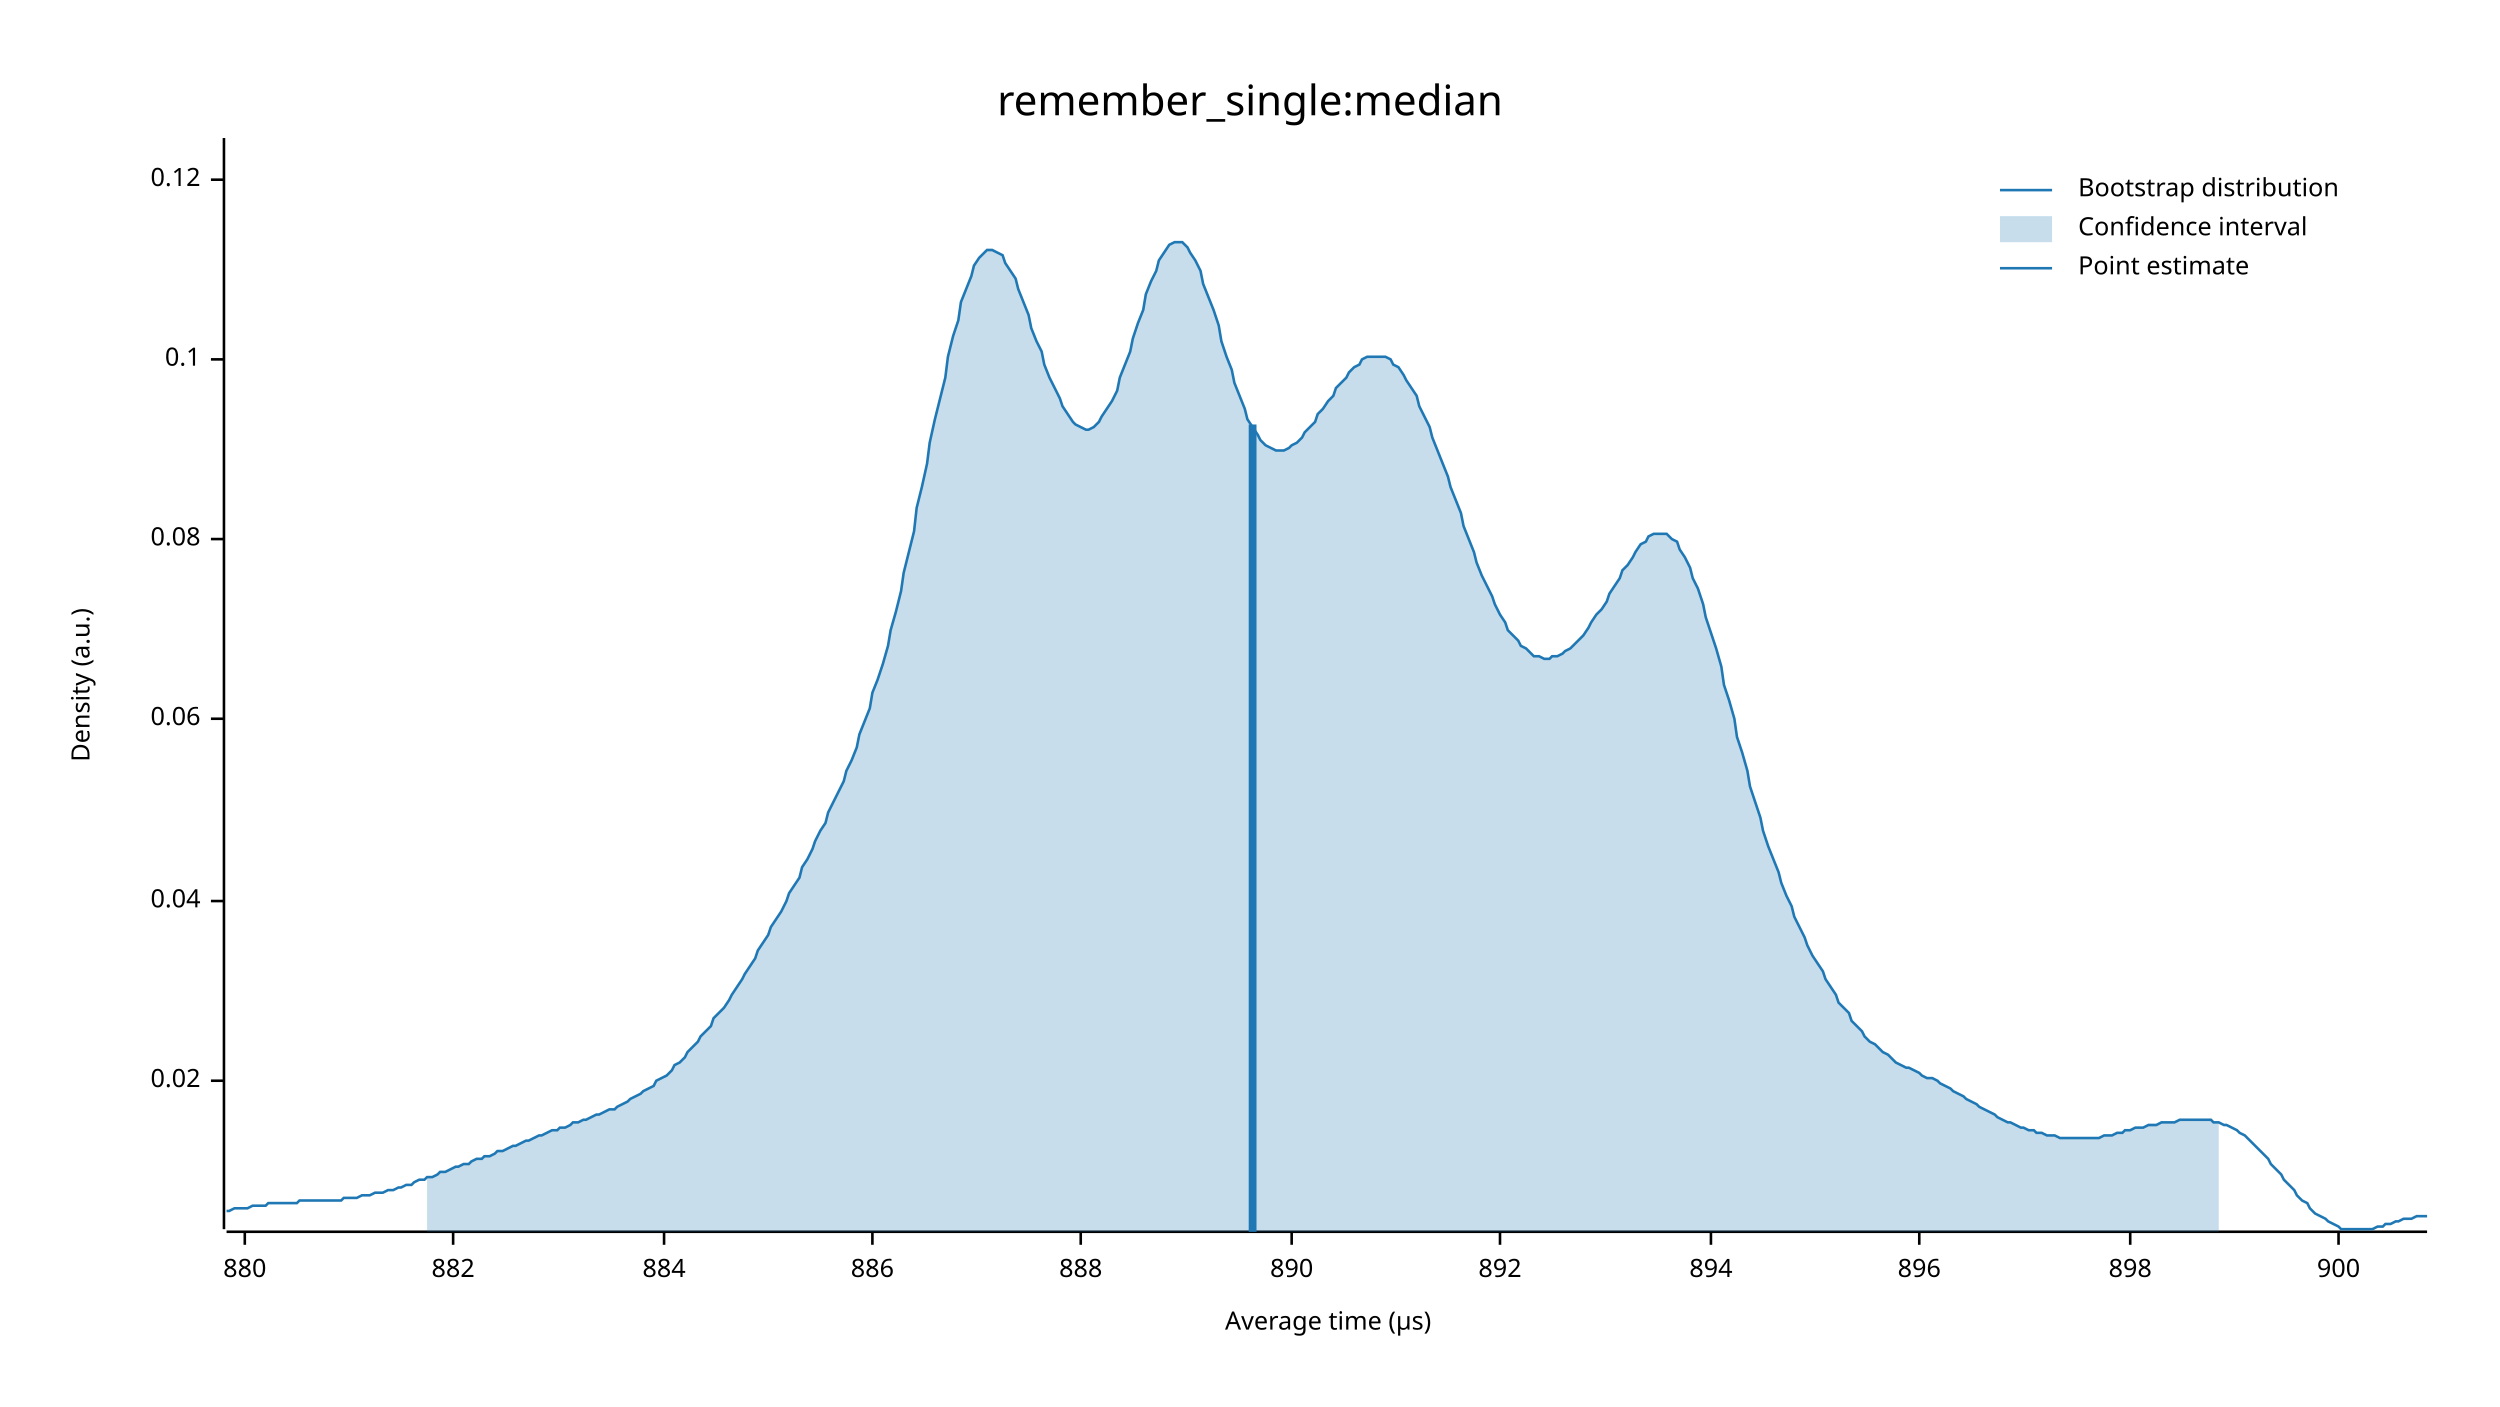
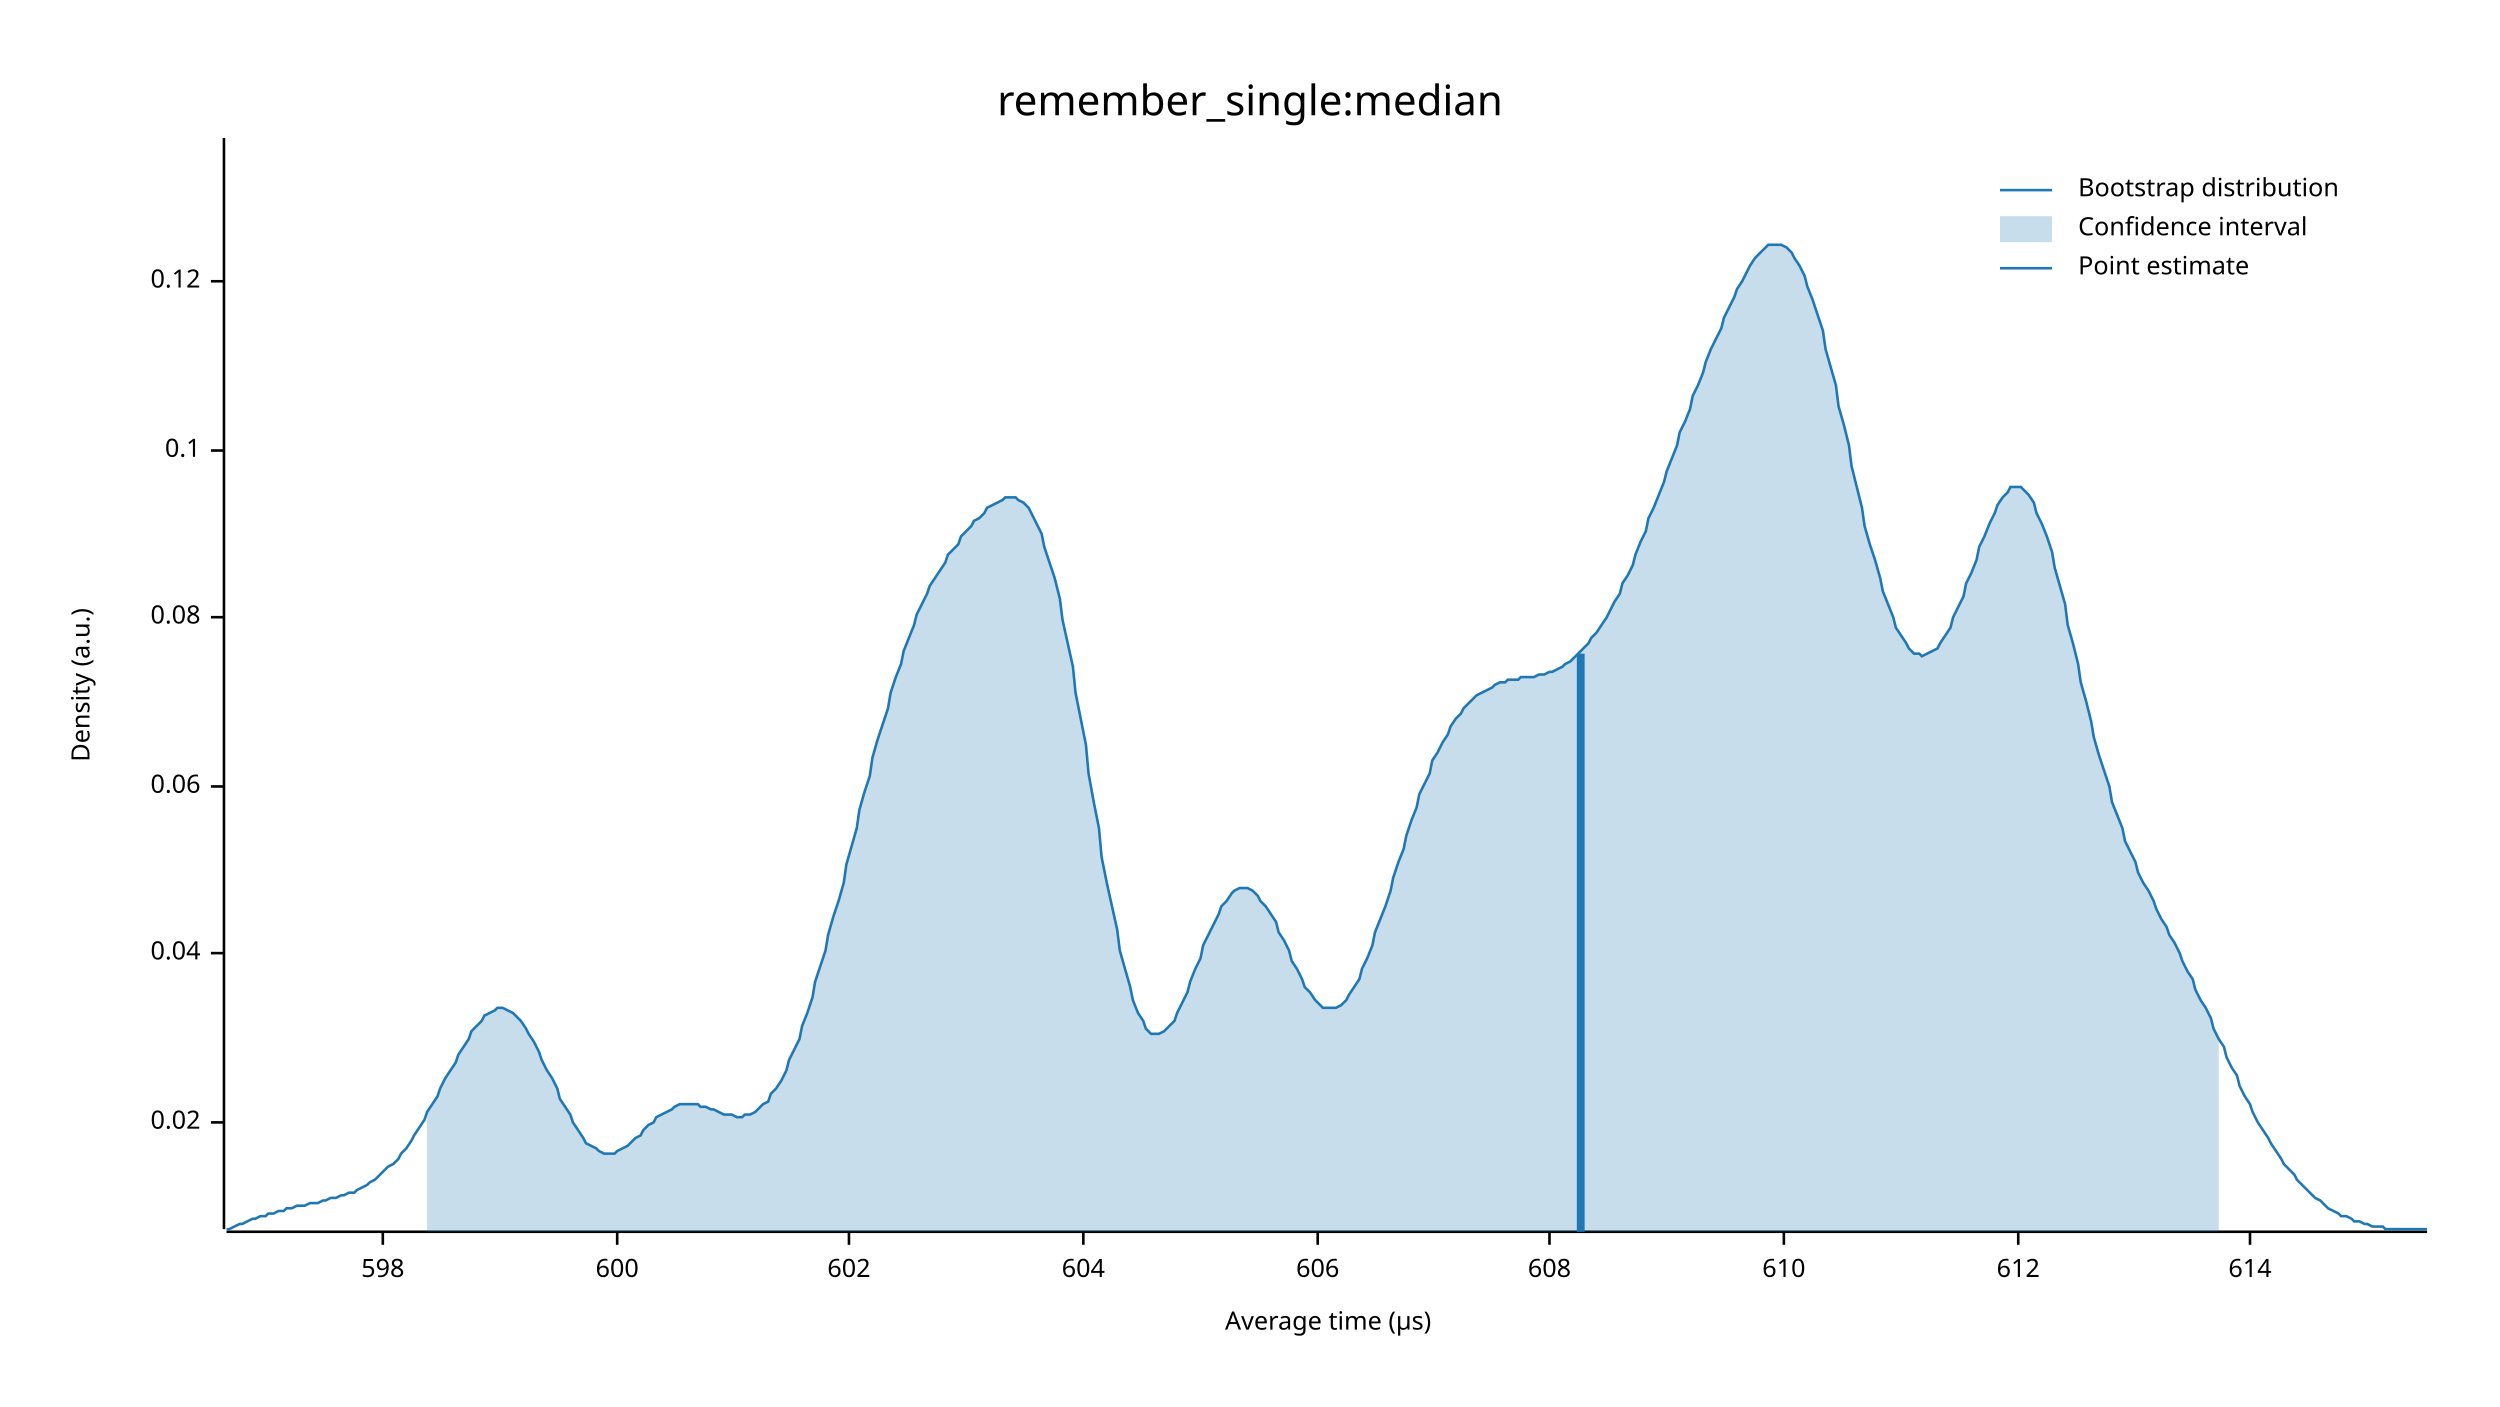
<svg xmlns="http://www.w3.org/2000/svg" width="960" height="540" viewBox="0 0 960 540">
  <text x="480" y="32" dy="0.76em" text-anchor="middle" font-family="sans-serif" font-size="16.129" opacity="1" fill="#000000">
remember_single:median
</text>
  <text x="27" y="263" dy="0.76em" text-anchor="middle" font-family="sans-serif" font-size="9.677" opacity="1" fill="#000000" transform="rotate(270, 27, 263)">
Density (a.u.)
</text>
  <text x="510" y="513" dy="-0.5ex" text-anchor="middle" font-family="sans-serif" font-size="9.677" opacity="1" fill="#000000">
Average time (µs)
</text>
  <polyline fill="none" opacity="1" stroke="#000000" stroke-width="1" points="86,53 86,472 " />
-   <text x="77" y="415" dy="0.5ex" text-anchor="end" font-family="sans-serif" font-size="9.677" opacity="1" fill="#000000">
+   <text x="77" y="431" dy="0.5ex" text-anchor="end" font-family="sans-serif" font-size="9.677" opacity="1" fill="#000000">
0.02
</text>
-   <polyline fill="none" opacity="1" stroke="#000000" stroke-width="1" points="81,415 86,415 " />
-   <text x="77" y="346" dy="0.5ex" text-anchor="end" font-family="sans-serif" font-size="9.677" opacity="1" fill="#000000">
+   <polyline fill="none" opacity="1" stroke="#000000" stroke-width="1" points="81,431 86,431 " />
+   <text x="77" y="366" dy="0.5ex" text-anchor="end" font-family="sans-serif" font-size="9.677" opacity="1" fill="#000000">
0.04
</text>
-   <polyline fill="none" opacity="1" stroke="#000000" stroke-width="1" points="81,346 86,346 " />
-   <text x="77" y="276" dy="0.5ex" text-anchor="end" font-family="sans-serif" font-size="9.677" opacity="1" fill="#000000">
+   <polyline fill="none" opacity="1" stroke="#000000" stroke-width="1" points="81,366 86,366 " />
+   <text x="77" y="302" dy="0.5ex" text-anchor="end" font-family="sans-serif" font-size="9.677" opacity="1" fill="#000000">
0.06
</text>
-   <polyline fill="none" opacity="1" stroke="#000000" stroke-width="1" points="81,276 86,276 " />
-   <text x="77" y="207" dy="0.5ex" text-anchor="end" font-family="sans-serif" font-size="9.677" opacity="1" fill="#000000">
+   <polyline fill="none" opacity="1" stroke="#000000" stroke-width="1" points="81,302 86,302 " />
+   <text x="77" y="237" dy="0.5ex" text-anchor="end" font-family="sans-serif" font-size="9.677" opacity="1" fill="#000000">
0.08
</text>
-   <polyline fill="none" opacity="1" stroke="#000000" stroke-width="1" points="81,207 86,207 " />
-   <text x="77" y="138" dy="0.5ex" text-anchor="end" font-family="sans-serif" font-size="9.677" opacity="1" fill="#000000">
+   <polyline fill="none" opacity="1" stroke="#000000" stroke-width="1" points="81,237 86,237 " />
+   <text x="77" y="173" dy="0.5ex" text-anchor="end" font-family="sans-serif" font-size="9.677" opacity="1" fill="#000000">
0.1
</text>
-   <polyline fill="none" opacity="1" stroke="#000000" stroke-width="1" points="81,138 86,138 " />
-   <text x="77" y="69" dy="0.5ex" text-anchor="end" font-family="sans-serif" font-size="9.677" opacity="1" fill="#000000">
+   <polyline fill="none" opacity="1" stroke="#000000" stroke-width="1" points="81,173 86,173 " />
+   <text x="77" y="108" dy="0.5ex" text-anchor="end" font-family="sans-serif" font-size="9.677" opacity="1" fill="#000000">
0.12
</text>
-   <polyline fill="none" opacity="1" stroke="#000000" stroke-width="1" points="81,69 86,69 " />
+   <polyline fill="none" opacity="1" stroke="#000000" stroke-width="1" points="81,108 86,108 " />
  <polyline fill="none" opacity="1" stroke="#000000" stroke-width="1" points="87,473 932,473 " />
-   <text x="94" y="483" dy="0.76em" text-anchor="middle" font-family="sans-serif" font-size="9.677" opacity="1" fill="#000000">
- 880
+   <text x="147" y="483" dy="0.76em" text-anchor="middle" font-family="sans-serif" font-size="9.677" opacity="1" fill="#000000">
+ 598
</text>
-   <polyline fill="none" opacity="1" stroke="#000000" stroke-width="1" points="94,473 94,478 " />
-   <text x="174" y="483" dy="0.76em" text-anchor="middle" font-family="sans-serif" font-size="9.677" opacity="1" fill="#000000">
- 882
+   <polyline fill="none" opacity="1" stroke="#000000" stroke-width="1" points="147,473 147,478 " />
+   <text x="237" y="483" dy="0.76em" text-anchor="middle" font-family="sans-serif" font-size="9.677" opacity="1" fill="#000000">
+ 600
</text>
-   <polyline fill="none" opacity="1" stroke="#000000" stroke-width="1" points="174,473 174,478 " />
-   <text x="255" y="483" dy="0.76em" text-anchor="middle" font-family="sans-serif" font-size="9.677" opacity="1" fill="#000000">
- 884
+   <polyline fill="none" opacity="1" stroke="#000000" stroke-width="1" points="237,473 237,478 " />
+   <text x="326" y="483" dy="0.76em" text-anchor="middle" font-family="sans-serif" font-size="9.677" opacity="1" fill="#000000">
+ 602
</text>
-   <polyline fill="none" opacity="1" stroke="#000000" stroke-width="1" points="255,473 255,478 " />
-   <text x="335" y="483" dy="0.76em" text-anchor="middle" font-family="sans-serif" font-size="9.677" opacity="1" fill="#000000">
- 886
+   <polyline fill="none" opacity="1" stroke="#000000" stroke-width="1" points="326,473 326,478 " />
+   <text x="416" y="483" dy="0.76em" text-anchor="middle" font-family="sans-serif" font-size="9.677" opacity="1" fill="#000000">
+ 604
</text>
-   <polyline fill="none" opacity="1" stroke="#000000" stroke-width="1" points="335,473 335,478 " />
-   <text x="415" y="483" dy="0.76em" text-anchor="middle" font-family="sans-serif" font-size="9.677" opacity="1" fill="#000000">
- 888
+   <polyline fill="none" opacity="1" stroke="#000000" stroke-width="1" points="416,473 416,478 " />
+   <text x="506" y="483" dy="0.76em" text-anchor="middle" font-family="sans-serif" font-size="9.677" opacity="1" fill="#000000">
+ 606
</text>
-   <polyline fill="none" opacity="1" stroke="#000000" stroke-width="1" points="415,473 415,478 " />
-   <text x="496" y="483" dy="0.76em" text-anchor="middle" font-family="sans-serif" font-size="9.677" opacity="1" fill="#000000">
- 890
+   <polyline fill="none" opacity="1" stroke="#000000" stroke-width="1" points="506,473 506,478 " />
+   <text x="595" y="483" dy="0.76em" text-anchor="middle" font-family="sans-serif" font-size="9.677" opacity="1" fill="#000000">
+ 608
</text>
-   <polyline fill="none" opacity="1" stroke="#000000" stroke-width="1" points="496,473 496,478 " />
-   <text x="576" y="483" dy="0.76em" text-anchor="middle" font-family="sans-serif" font-size="9.677" opacity="1" fill="#000000">
- 892
+   <polyline fill="none" opacity="1" stroke="#000000" stroke-width="1" points="595,473 595,478 " />
+   <text x="685" y="483" dy="0.76em" text-anchor="middle" font-family="sans-serif" font-size="9.677" opacity="1" fill="#000000">
+ 610
</text>
-   <polyline fill="none" opacity="1" stroke="#000000" stroke-width="1" points="576,473 576,478 " />
-   <text x="657" y="483" dy="0.76em" text-anchor="middle" font-family="sans-serif" font-size="9.677" opacity="1" fill="#000000">
- 894
+   <polyline fill="none" opacity="1" stroke="#000000" stroke-width="1" points="685,473 685,478 " />
+   <text x="775" y="483" dy="0.76em" text-anchor="middle" font-family="sans-serif" font-size="9.677" opacity="1" fill="#000000">
+ 612
</text>
-   <polyline fill="none" opacity="1" stroke="#000000" stroke-width="1" points="657,473 657,478 " />
-   <text x="737" y="483" dy="0.76em" text-anchor="middle" font-family="sans-serif" font-size="9.677" opacity="1" fill="#000000">
- 896
+   <polyline fill="none" opacity="1" stroke="#000000" stroke-width="1" points="775,473 775,478 " />
+   <text x="864" y="483" dy="0.76em" text-anchor="middle" font-family="sans-serif" font-size="9.677" opacity="1" fill="#000000">
+ 614
</text>
-   <polyline fill="none" opacity="1" stroke="#000000" stroke-width="1" points="737,473 737,478 " />
-   <text x="818" y="483" dy="0.76em" text-anchor="middle" font-family="sans-serif" font-size="9.677" opacity="1" fill="#000000">
- 898
- </text>
-   <polyline fill="none" opacity="1" stroke="#000000" stroke-width="1" points="818,473 818,478 " />
-   <text x="898" y="483" dy="0.76em" text-anchor="middle" font-family="sans-serif" font-size="9.677" opacity="1" fill="#000000">
- 900
- </text>
-   <polyline fill="none" opacity="1" stroke="#000000" stroke-width="1" points="898,473 898,478 " />
-   <polyline fill="none" opacity="1" stroke="#1F78B4" stroke-width="1" points="87,465 88,465 90,464 92,464 93,464 95,464 97,463 98,463 100,463 102,463 103,462 105,462 107,462 109,462 110,462 112,462 114,462 115,461 117,461 119,461 120,461 122,461 124,461 125,461 127,461 129,461 131,461 132,460 134,460 136,460 137,460 139,459 141,459 142,459 144,458 146,458 147,458 149,457 151,457 153,456 154,456 156,455 158,455 159,454 161,453 163,453 164,452 166,452 168,451 169,450 171,450 173,449 175,448 176,448 178,447 180,447 181,446 183,445 185,445 186,444 188,444 190,443 191,442 193,442 195,441 197,440 198,440 200,439 202,438 203,438 205,437 207,436 208,436 210,435 212,434 214,434 215,433 217,433 219,432 220,431 222,431 224,430 225,430 227,429 229,428 230,428 232,427 234,426 236,426 237,425 239,424 241,423 242,422 244,421 246,420 247,419 249,418 251,417 252,415 254,414 256,413 258,411 259,409 261,408 263,406 264,404 266,402 268,400 269,398 271,396 273,394 274,391 276,389 278,387 280,384 281,382 283,379 285,376 286,374 288,371 290,368 291,365 293,362 295,359 296,356 298,353 300,350 302,346 303,343 305,340 307,337 308,333 310,330 312,326 313,323 315,319 317,316 318,312 320,308 322,304 324,300 325,296 327,292 329,287 330,282 332,277 334,272 335,266 337,261 339,255 341,248 342,242 344,235 346,227 347,220 349,212 351,204 352,195 354,187 356,178 357,170 359,161 361,153 363,145 364,137 366,129 368,123 369,116 371,111 373,106 374,102 376,99 378,97 379,96 381,96 383,97 385,98 386,101 388,104 390,107 391,111 393,116 395,121 396,126 398,131 400,135 401,140 403,145 405,149 407,153 408,156 410,159 412,162 413,163 415,164 417,165 418,165 420,164 422,162 423,160 425,157 427,154 429,150 430,145 432,140 434,135 435,130 437,124 439,119 440,113 442,108 444,104 445,100 447,97 449,94 451,93 452,93 454,93 456,95 457,97 459,100 461,104 462,109 464,114 466,119 468,125 469,131 471,137 473,142 474,147 476,152 478,157 479,161 481,164 483,167 484,169 486,171 488,172 490,173 491,173 493,173 495,172 496,171 498,170 500,168 501,166 503,164 505,162 506,159 508,157 510,154 512,152 513,149 515,147 517,145 518,143 520,141 522,140 523,138 525,137 527,137 528,137 530,137 532,137 534,138 535,140 537,141 539,144 540,146 542,149 544,152 545,156 547,160 549,164 550,168 552,173 554,178 556,183 557,187 559,192 561,197 562,202 564,207 566,212 567,216 569,221 571,225 573,229 574,232 576,236 578,239 579,242 581,244 583,246 584,248 586,249 588,251 589,252 591,252 593,253 595,253 596,252 598,252 600,251 601,250 603,249 605,247 606,246 608,244 610,241 611,239 613,236 615,234 617,231 618,228 620,225 622,222 623,219 625,217 627,214 628,212 630,209 632,208 633,206 635,205 637,205 639,205 640,205 642,207 644,208 645,211 647,214 649,218 650,222 652,226 654,232 655,237 657,243 659,249 661,256 662,263 664,269 666,276 667,283 669,289 671,296 672,302 674,308 676,314 677,319 679,325 681,330 683,335 684,339 686,344 688,348 689,352 691,356 693,360 694,363 696,367 698,370 700,373 701,376 703,379 705,382 706,385 708,387 710,389 711,392 713,394 715,396 716,398 718,400 720,401 722,403 723,404 725,405 727,407 728,408 730,409 732,410 733,410 735,411 737,412 738,413 740,414 742,414 744,415 745,416 747,417 749,418 750,419 752,420 754,421 755,422 757,423 759,424 760,425 762,426 764,427 766,428 767,429 769,430 771,431 772,431 774,432 776,433 777,433 779,434 781,434 782,435 784,435 786,436 788,436 789,436 791,437 793,437 794,437 796,437 798,437 799,437 801,437 803,437 804,437 806,437 808,436 810,436 811,436 813,435 815,435 816,434 818,434 820,433 821,433 823,433 825,432 827,432 828,432 830,431 832,431 833,431 835,431 837,430 838,430 840,430 842,430 843,430 845,430 847,430 849,430 850,431 852,431 854,432 855,432 857,433 859,434 860,435 862,436 864,438 865,439 867,441 869,443 871,445 872,447 874,449 876,451 877,453 879,455 881,457 882,459 884,461 886,462 887,464 889,466 891,467 893,468 894,469 896,470 898,471 899,472 901,472 903,472 904,472 906,472 908,472 909,472 911,472 913,471 915,471 916,470 918,470 920,469 921,469 923,468 925,468 926,468 928,467 930,467 932,467 " />
-   <polygon opacity="0.25" fill="#1F78B4" points="164,452 166,452 168,451 169,450 171,450 173,449 175,448 176,448 178,447 180,447 181,446 183,445 185,445 186,444 188,444 190,443 191,442 193,442 195,441 197,440 198,440 200,439 202,438 203,438 205,437 207,436 208,436 210,435 212,434 214,434 215,433 217,433 219,432 220,431 222,431 224,430 225,430 227,429 229,428 230,428 232,427 234,426 236,426 237,425 239,424 241,423 242,422 244,421 246,420 247,419 249,418 251,417 252,415 254,414 256,413 258,411 259,409 261,408 263,406 264,404 266,402 268,400 269,398 271,396 273,394 274,391 276,389 278,387 280,384 281,382 283,379 285,376 286,374 288,371 290,368 291,365 293,362 295,359 296,356 298,353 300,350 302,346 303,343 305,340 307,337 308,333 310,330 312,326 313,323 315,319 317,316 318,312 320,308 322,304 324,300 325,296 327,292 329,287 330,282 332,277 334,272 335,266 337,261 339,255 341,248 342,242 344,235 346,227 347,220 349,212 351,204 352,195 354,187 356,178 357,170 359,161 361,153 363,145 364,137 366,129 368,123 369,116 371,111 373,106 374,102 376,99 378,97 379,96 381,96 383,97 385,98 386,101 388,104 390,107 391,111 393,116 395,121 396,126 398,131 400,135 401,140 403,145 405,149 407,153 408,156 410,159 412,162 413,163 415,164 417,165 418,165 420,164 422,162 423,160 425,157 427,154 429,150 430,145 432,140 434,135 435,130 437,124 439,119 440,113 442,108 444,104 445,100 447,97 449,94 451,93 452,93 454,93 456,95 457,97 459,100 461,104 462,109 464,114 466,119 468,125 469,131 471,137 473,142 474,147 476,152 478,157 479,161 481,164 483,167 484,169 486,171 488,172 490,173 491,173 493,173 495,172 496,171 498,170 500,168 501,166 503,164 505,162 506,159 508,157 510,154 512,152 513,149 515,147 517,145 518,143 520,141 522,140 523,138 525,137 527,137 528,137 530,137 532,137 534,138 535,140 537,141 539,144 540,146 542,149 544,152 545,156 547,160 549,164 550,168 552,173 554,178 556,183 557,187 559,192 561,197 562,202 564,207 566,212 567,216 569,221 571,225 573,229 574,232 576,236 578,239 579,242 581,244 583,246 584,248 586,249 588,251 589,252 591,252 593,253 595,253 596,252 598,252 600,251 601,250 603,249 605,247 606,246 608,244 610,241 611,239 613,236 615,234 617,231 618,228 620,225 622,222 623,219 625,217 627,214 628,212 630,209 632,208 633,206 635,205 637,205 639,205 640,205 642,207 644,208 645,211 647,214 649,218 650,222 652,226 654,232 655,237 657,243 659,249 661,256 662,263 664,269 666,276 667,283 669,289 671,296 672,302 674,308 676,314 677,319 679,325 681,330 683,335 684,339 686,344 688,348 689,352 691,356 693,360 694,363 696,367 698,370 700,373 701,376 703,379 705,382 706,385 708,387 710,389 711,392 713,394 715,396 716,398 718,400 720,401 722,403 723,404 725,405 727,407 728,408 730,409 732,410 733,410 735,411 737,412 738,413 740,414 742,414 744,415 745,416 747,417 749,418 750,419 752,420 754,421 755,422 757,423 759,424 760,425 762,426 764,427 766,428 767,429 769,430 771,431 772,431 774,432 776,433 777,433 779,434 781,434 782,435 784,435 786,436 788,436 789,436 791,437 793,437 794,437 796,437 798,437 799,437 801,437 803,437 804,437 806,437 808,436 810,436 811,436 813,435 815,435 816,434 818,434 820,433 821,433 823,433 825,432 827,432 828,432 830,431 832,431 833,431 835,431 837,430 838,430 840,430 842,430 843,430 845,430 847,430 849,430 850,431 852,431 852,473 164,473 " />
-   <polyline fill="none" opacity="1" stroke="#1F78B4" stroke-width="3" points="481,473 481,163 " />
+   <polyline fill="none" opacity="1" stroke="#000000" stroke-width="1" points="864,473 864,478 " />
+   <polyline fill="none" opacity="1" stroke="#1F78B4" stroke-width="1" points="87,472 88,472 90,471 92,470 93,470 95,469 97,468 98,468 100,467 102,467 103,466 105,466 107,465 109,465 110,464 112,464 114,463 115,463 117,463 119,462 120,462 122,462 124,461 125,461 127,460 129,460 131,459 132,459 134,458 136,458 137,457 139,456 141,455 142,454 144,453 146,451 147,450 149,448 151,447 153,445 154,443 156,441 158,438 159,436 161,433 163,430 164,427 166,424 168,421 169,418 171,414 173,411 175,408 176,405 178,402 180,399 181,396 183,394 185,392 186,390 188,389 190,388 191,387 193,387 195,388 197,389 198,390 200,392 202,395 203,397 205,400 207,404 208,407 210,411 212,414 214,418 215,422 217,425 219,428 220,431 222,434 224,437 225,439 227,440 229,441 230,442 232,443 234,443 236,443 237,442 239,441 241,440 242,439 244,437 246,436 247,434 249,432 251,431 252,429 254,428 256,427 258,426 259,425 261,424 263,424 264,424 266,424 268,424 269,425 271,425 273,426 274,426 276,427 278,428 280,428 281,428 283,429 285,429 286,428 288,428 290,427 291,426 293,424 295,423 296,420 298,418 300,415 302,411 303,407 305,403 307,399 308,394 310,389 312,383 313,377 315,371 317,365 318,359 320,352 322,346 324,339 325,332 327,325 329,318 330,311 332,304 334,298 335,291 337,284 339,278 341,272 342,266 344,260 346,255 347,250 349,245 351,240 352,236 354,232 356,228 357,225 359,222 361,219 363,216 364,213 366,211 368,209 369,206 371,204 373,202 374,200 376,199 378,197 379,195 381,194 383,193 385,192 386,191 388,191 390,191 391,192 393,193 395,195 396,197 398,201 400,205 401,210 403,216 405,222 407,230 408,238 410,247 412,256 413,266 415,276 417,286 418,297 420,308 422,318 423,329 425,339 427,348 429,357 430,365 432,372 434,379 435,384 437,389 439,392 440,395 442,397 444,397 445,397 447,396 449,394 451,392 452,389 454,385 456,381 457,377 459,372 461,368 462,363 464,359 466,355 468,351 469,348 471,346 473,343 474,342 476,341 478,341 479,341 481,342 483,344 484,346 486,348 488,351 490,354 491,358 493,361 495,365 496,369 498,372 500,376 501,379 503,381 505,384 506,385 508,387 510,387 512,387 513,387 515,386 517,384 518,382 520,379 522,376 523,372 525,368 527,363 528,358 530,353 532,348 534,342 535,337 537,331 539,326 540,321 542,315 544,310 545,305 547,301 549,297 550,292 552,289 554,285 556,282 557,279 559,276 561,274 562,272 564,270 566,268 567,267 569,266 571,265 573,264 574,263 576,262 578,262 579,261 581,261 583,261 584,260 586,260 588,260 589,260 591,259 593,259 595,258 596,258 598,257 600,256 601,255 603,254 605,252 606,251 608,249 610,247 611,245 613,243 615,240 617,237 618,235 620,231 622,228 623,224 625,221 627,217 628,213 630,208 632,204 633,199 635,195 637,190 639,185 640,181 642,176 644,171 645,166 647,162 649,157 650,152 652,148 654,143 655,139 657,134 659,130 661,126 662,122 664,118 666,114 667,111 669,108 671,104 672,102 674,99 676,97 677,96 679,94 681,94 683,94 684,94 686,95 688,97 689,99 691,102 693,106 694,110 696,115 698,121 700,127 701,134 703,141 705,148 706,156 708,163 710,171 711,179 713,187 715,195 716,202 718,209 720,215 722,222 723,227 725,232 727,237 728,241 730,244 732,247 733,249 735,251 737,251 738,252 740,251 742,250 744,249 745,247 747,244 749,241 750,237 752,233 754,229 755,224 757,220 759,215 760,210 762,206 764,201 766,197 767,194 769,191 771,189 772,187 774,187 776,187 777,188 779,190 781,193 782,197 784,201 786,206 788,212 789,218 791,225 793,232 794,240 796,247 798,255 799,262 801,269 803,277 804,283 806,290 808,296 810,302 811,308 813,313 815,318 816,323 818,327 820,331 821,335 823,339 825,342 827,346 828,349 830,353 832,356 833,359 835,362 837,366 838,369 840,373 842,376 843,380 845,384 847,387 849,391 850,395 852,399 854,402 855,406 857,410 859,413 860,417 862,421 864,424 865,427 867,431 869,434 871,437 872,439 874,442 876,445 877,447 879,449 881,451 882,453 884,455 886,457 887,458 889,460 891,461 893,463 894,464 896,465 898,466 899,467 901,467 903,468 904,469 906,469 908,470 909,470 911,471 913,471 915,471 916,472 918,472 920,472 921,472 923,472 925,472 926,472 928,472 930,472 932,472 " />
+   <polygon opacity="0.25" fill="#1F78B4" points="164,427 166,424 168,421 169,418 171,414 173,411 175,408 176,405 178,402 180,399 181,396 183,394 185,392 186,390 188,389 190,388 191,387 193,387 195,388 197,389 198,390 200,392 202,395 203,397 205,400 207,404 208,407 210,411 212,414 214,418 215,422 217,425 219,428 220,431 222,434 224,437 225,439 227,440 229,441 230,442 232,443 234,443 236,443 237,442 239,441 241,440 242,439 244,437 246,436 247,434 249,432 251,431 252,429 254,428 256,427 258,426 259,425 261,424 263,424 264,424 266,424 268,424 269,425 271,425 273,426 274,426 276,427 278,428 280,428 281,428 283,429 285,429 286,428 288,428 290,427 291,426 293,424 295,423 296,420 298,418 300,415 302,411 303,407 305,403 307,399 308,394 310,389 312,383 313,377 315,371 317,365 318,359 320,352 322,346 324,339 325,332 327,325 329,318 330,311 332,304 334,298 335,291 337,284 339,278 341,272 342,266 344,260 346,255 347,250 349,245 351,240 352,236 354,232 356,228 357,225 359,222 361,219 363,216 364,213 366,211 368,209 369,206 371,204 373,202 374,200 376,199 378,197 379,195 381,194 383,193 385,192 386,191 388,191 390,191 391,192 393,193 395,195 396,197 398,201 400,205 401,210 403,216 405,222 407,230 408,238 410,247 412,256 413,266 415,276 417,286 418,297 420,308 422,318 423,329 425,339 427,348 429,357 430,365 432,372 434,379 435,384 437,389 439,392 440,395 442,397 444,397 445,397 447,396 449,394 451,392 452,389 454,385 456,381 457,377 459,372 461,368 462,363 464,359 466,355 468,351 469,348 471,346 473,343 474,342 476,341 478,341 479,341 481,342 483,344 484,346 486,348 488,351 490,354 491,358 493,361 495,365 496,369 498,372 500,376 501,379 503,381 505,384 506,385 508,387 510,387 512,387 513,387 515,386 517,384 518,382 520,379 522,376 523,372 525,368 527,363 528,358 530,353 532,348 534,342 535,337 537,331 539,326 540,321 542,315 544,310 545,305 547,301 549,297 550,292 552,289 554,285 556,282 557,279 559,276 561,274 562,272 564,270 566,268 567,267 569,266 571,265 573,264 574,263 576,262 578,262 579,261 581,261 583,261 584,260 586,260 588,260 589,260 591,259 593,259 595,258 596,258 598,257 600,256 601,255 603,254 605,252 606,251 608,249 610,247 611,245 613,243 615,240 617,237 618,235 620,231 622,228 623,224 625,221 627,217 628,213 630,208 632,204 633,199 635,195 637,190 639,185 640,181 642,176 644,171 645,166 647,162 649,157 650,152 652,148 654,143 655,139 657,134 659,130 661,126 662,122 664,118 666,114 667,111 669,108 671,104 672,102 674,99 676,97 677,96 679,94 681,94 683,94 684,94 686,95 688,97 689,99 691,102 693,106 694,110 696,115 698,121 700,127 701,134 703,141 705,148 706,156 708,163 710,171 711,179 713,187 715,195 716,202 718,209 720,215 722,222 723,227 725,232 727,237 728,241 730,244 732,247 733,249 735,251 737,251 738,252 740,251 742,250 744,249 745,247 747,244 749,241 750,237 752,233 754,229 755,224 757,220 759,215 760,210 762,206 764,201 766,197 767,194 769,191 771,189 772,187 774,187 776,187 777,188 779,190 781,193 782,197 784,201 786,206 788,212 789,218 791,225 793,232 794,240 796,247 798,255 799,262 801,269 803,277 804,283 806,290 808,296 810,302 811,308 813,313 815,318 816,323 818,327 820,331 821,335 823,339 825,342 827,346 828,349 830,353 832,356 833,359 835,362 837,366 838,369 840,373 842,376 843,380 845,384 847,387 849,391 850,395 852,399 852,473 164,473 " />
+   <polyline fill="none" opacity="1" stroke="#1F78B4" stroke-width="3" points="607,473 607,251 " />
  <text x="798" y="68" dy="0.76em" text-anchor="start" font-family="sans-serif" font-size="9.677" opacity="1" fill="#000000">
Bootstrap distribution
</text>
  <text x="798" y="83" dy="0.76em" text-anchor="start" font-family="sans-serif" font-size="9.677" opacity="1" fill="#000000">
Confidence interval
</text>
  <text x="798" y="98" dy="0.76em" text-anchor="start" font-family="sans-serif" font-size="9.677" opacity="1" fill="#000000">
Point estimate
</text>
  <polyline fill="none" opacity="1" stroke="#1F78B4" stroke-width="1" points="768,73 788,73 " />
  <rect x="768" y="83" width="20" height="10" opacity="0.25" fill="#1F78B4" stroke="none" />
  <polyline fill="none" opacity="1" stroke="#1F78B4" stroke-width="1" points="768,103 788,103 " />
</svg>
